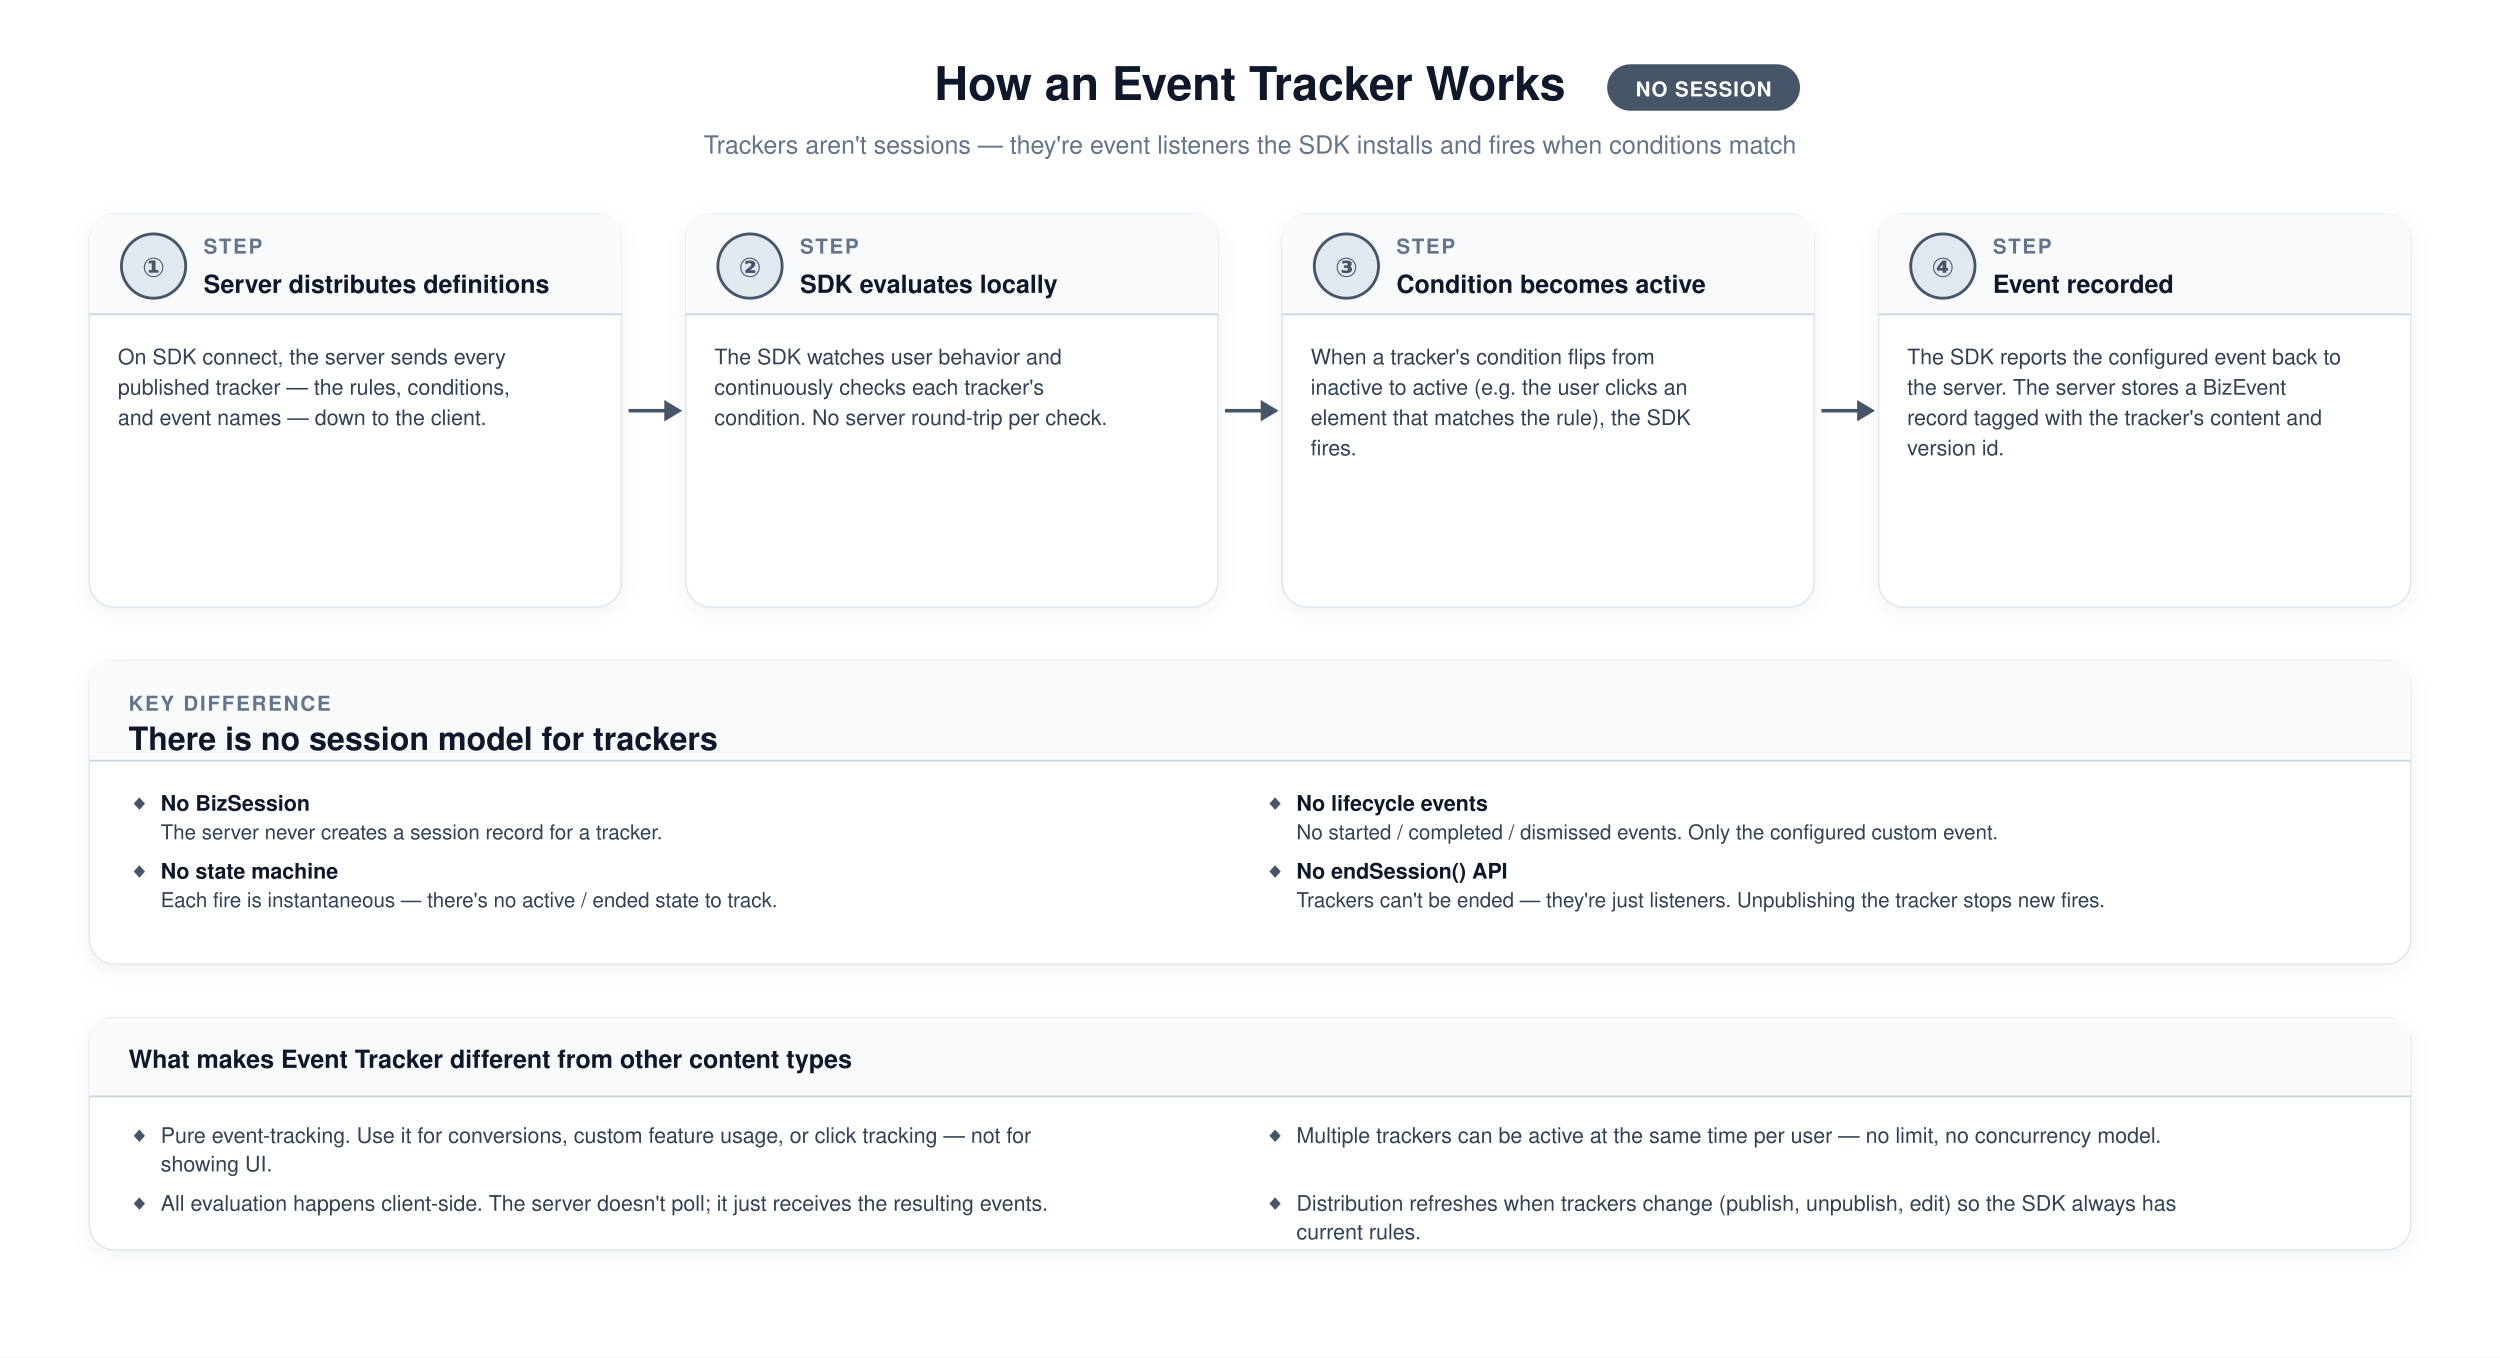
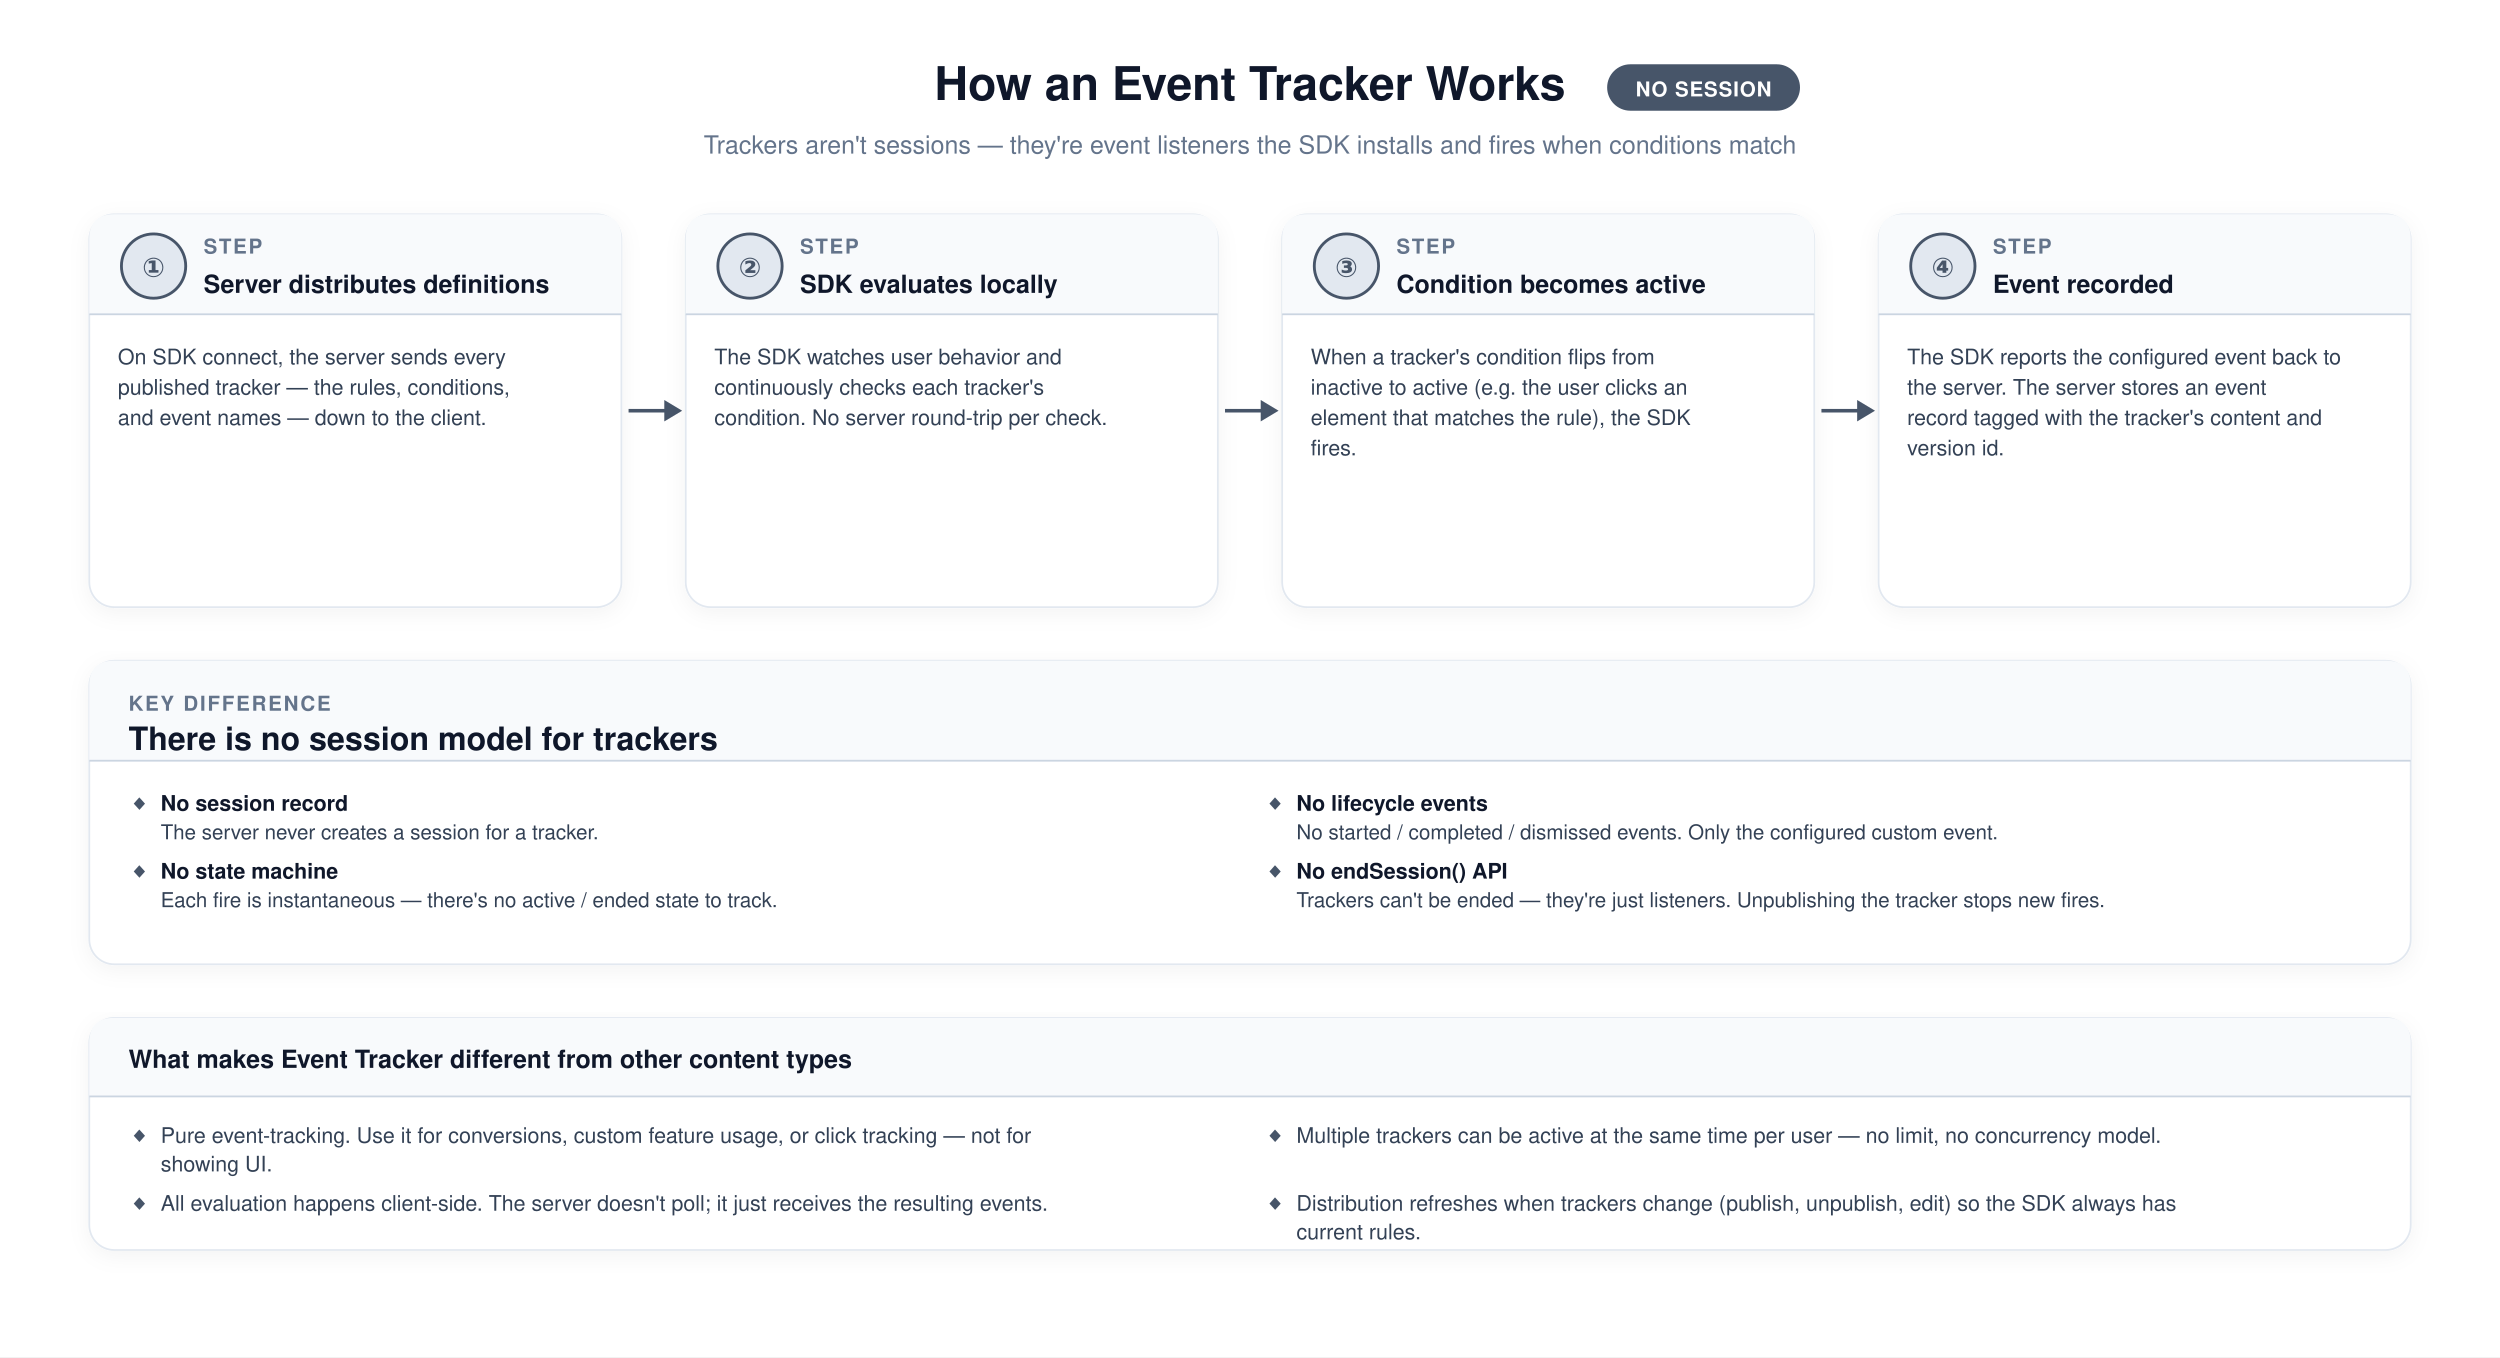
<svg xmlns="http://www.w3.org/2000/svg" viewBox="0 0 1400 760" width="1400" height="760">
  <style>
    text { font-family: 'Helvetica Neue', Helvetica, Arial, 'PingFang SC', 'Microsoft YaHei', sans-serif; }
  </style>
  <defs>
    <filter id="card-shadow" x="-5%" y="-5%" width="110%" height="115%">
      <feDropShadow dx="0" dy="3" stdDeviation="6" flood-color="#0f172a" flood-opacity="0.05" />
    </filter>
  </defs>
  <rect width="1400" height="760" fill="#ffffff" />
  <text x="700" y="56" text-anchor="middle" font-size="26" font-weight="700" fill="#0f172a">How an Event Tracker Works</text>
  <rect x="900" y="36" width="108" height="26" rx="13" fill="#475569" />
  <text x="954" y="54" text-anchor="middle" font-size="11.5" font-weight="700" fill="#ffffff" letter-spacing="0.5">NO SESSION</text>
  <text x="700" y="86" text-anchor="middle" font-size="14" fill="#64748b">Trackers aren't sessions — they're event listeners the SDK installs and fires when conditions match</text>
  <rect x="50" y="120" width="298" height="220" rx="14" fill="#ffffff" stroke="#e2e8f0" stroke-width="1" filter="url(#card-shadow)" />
  <path d="M 64 120 L 334 120 Q 348 120 348 134 L 348 176 L 50 176 L 50 134 Q 50 120 64 120 Z" fill="#f8fafc" stroke="none" />
  <line x1="50" y1="176" x2="348" y2="176" stroke="#cbd5e1" stroke-width="1" />
  <circle cx="86" cy="149" r="18" fill="#e2e8f0" stroke="#475569" stroke-width="1.6" />
  <text x="86" y="155" text-anchor="middle" font-size="15" font-weight="700" fill="#475569">①</text>
  <text x="114" y="142" font-size="11.5" font-weight="700" fill="#64748b" letter-spacing="1">STEP</text>
  <text x="114" y="164" font-size="14" font-weight="700" fill="#0f172a">Server distributes definitions</text>
  <text x="66" y="204" font-size="12" fill="#334155">On SDK connect, the server sends every</text>
  <text x="66" y="221" font-size="12" fill="#334155">published tracker — the rules, conditions,</text>
  <text x="66" y="238" font-size="12" fill="#334155">and event names — down to the client.</text>
  <line x1="352" y1="230" x2="374" y2="230" stroke="#475569" stroke-width="2" />
  <polygon points="372,224 372,236 382,230" fill="#475569" />
  <rect x="384" y="120" width="298" height="220" rx="14" fill="#ffffff" stroke="#e2e8f0" stroke-width="1" filter="url(#card-shadow)" />
  <path d="M 398 120 L 668 120 Q 682 120 682 134 L 682 176 L 384 176 L 384 134 Q 384 120 398 120 Z" fill="#f8fafc" stroke="none" />
  <line x1="384" y1="176" x2="682" y2="176" stroke="#cbd5e1" stroke-width="1" />
  <circle cx="420" cy="149" r="18" fill="#e2e8f0" stroke="#475569" stroke-width="1.6" />
  <text x="420" y="155" text-anchor="middle" font-size="15" font-weight="700" fill="#475569">②</text>
  <text x="448" y="142" font-size="11.5" font-weight="700" fill="#64748b" letter-spacing="1">STEP</text>
  <text x="448" y="164" font-size="14" font-weight="700" fill="#0f172a">SDK evaluates locally</text>
  <text x="400" y="204" font-size="12" fill="#334155">The SDK watches user behavior and</text>
  <text x="400" y="221" font-size="12" fill="#334155">continuously checks each tracker's</text>
  <text x="400" y="238" font-size="12" fill="#334155">condition. No server round-trip per check.</text>
  <line x1="686" y1="230" x2="708" y2="230" stroke="#475569" stroke-width="2" />
  <polygon points="706,224 706,236 716,230" fill="#475569" />
  <rect x="718" y="120" width="298" height="220" rx="14" fill="#ffffff" stroke="#e2e8f0" stroke-width="1" filter="url(#card-shadow)" />
  <path d="M 732 120 L 1002 120 Q 1016 120 1016 134 L 1016 176 L 718 176 L 718 134 Q 718 120 732 120 Z" fill="#f8fafc" stroke="none" />
  <line x1="718" y1="176" x2="1016" y2="176" stroke="#cbd5e1" stroke-width="1" />
  <circle cx="754" cy="149" r="18" fill="#e2e8f0" stroke="#475569" stroke-width="1.6" />
  <text x="754" y="155" text-anchor="middle" font-size="15" font-weight="700" fill="#475569">③</text>
  <text x="782" y="142" font-size="11.5" font-weight="700" fill="#64748b" letter-spacing="1">STEP</text>
  <text x="782" y="164" font-size="14" font-weight="700" fill="#0f172a">Condition becomes active</text>
  <text x="734" y="204" font-size="12" fill="#334155">When a tracker's condition flips from</text>
  <text x="734" y="221" font-size="12" fill="#334155">inactive to active (e.g. the user clicks an</text>
  <text x="734" y="238" font-size="12" fill="#334155">element that matches the rule), the SDK</text>
  <text x="734" y="255" font-size="12" fill="#334155">fires.</text>
  <line x1="1020" y1="230" x2="1042" y2="230" stroke="#475569" stroke-width="2" />
  <polygon points="1040,224 1040,236 1050,230" fill="#475569" />
  <rect x="1052" y="120" width="298" height="220" rx="14" fill="#ffffff" stroke="#e2e8f0" stroke-width="1" filter="url(#card-shadow)" />
  <path d="M 1066 120 L 1336 120 Q 1350 120 1350 134 L 1350 176 L 1052 176 L 1052 134 Q 1052 120 1066 120 Z" fill="#f8fafc" stroke="none" />
  <line x1="1052" y1="176" x2="1350" y2="176" stroke="#cbd5e1" stroke-width="1" />
  <circle cx="1088" cy="149" r="18" fill="#e2e8f0" stroke="#475569" stroke-width="1.6" />
  <text x="1088" y="155" text-anchor="middle" font-size="15" font-weight="700" fill="#475569">④</text>
  <text x="1116" y="142" font-size="11.5" font-weight="700" fill="#64748b" letter-spacing="1">STEP</text>
  <text x="1116" y="164" font-size="14" font-weight="700" fill="#0f172a">Event recorded</text>
  <text x="1068" y="204" font-size="12" fill="#334155">The SDK reports the configured event back to</text>
-   <text x="1068" y="221" font-size="12" fill="#334155">the server. The server stores a BizEvent</text>
+   <text x="1068" y="221" font-size="12" fill="#334155">the server. The server stores an event</text>
  <text x="1068" y="238" font-size="12" fill="#334155">record tagged with the tracker's content and</text>
  <text x="1068" y="255" font-size="12" fill="#334155">version id.</text>
  <rect x="50" y="370" width="1300" height="170" rx="14" fill="#ffffff" stroke="#e2e8f0" stroke-width="1" filter="url(#card-shadow)" />
  <path d="M 64 370 L 1336 370 Q 1350 370 1350 384 L 1350 426 L 50 426 L 50 384 Q 50 370 64 370 Z" fill="#f8fafc" stroke="none" />
  <line x1="50" y1="426" x2="1350" y2="426" stroke="#cbd5e1" stroke-width="1" />
  <text x="72" y="398" font-size="11.5" font-weight="700" fill="#64748b" letter-spacing="1">KEY DIFFERENCE</text>
  <text x="72" y="420" font-size="18" font-weight="700" fill="#0f172a">There is no session model for trackers</text>
  <text x="72" y="454" font-size="12" fill="#475569">◆</text>
-   <text x="90" y="454" font-size="12" font-weight="700" fill="#0f172a">No BizSession</text>
-   <text x="90" y="470" font-size="11.5" fill="#334155">The server never creates a session record for a tracker.</text>
+   <text x="90" y="454" font-size="12" font-weight="700" fill="#0f172a">No session record</text>
+   <text x="90" y="470" font-size="11.5" fill="#334155">The server never creates a session for a tracker.</text>
  <text x="72" y="492" font-size="12" fill="#475569">◆</text>
  <text x="90" y="492" font-size="12" font-weight="700" fill="#0f172a">No state machine</text>
  <text x="90" y="508" font-size="11.5" fill="#334155">Each fire is instantaneous — there's no active / ended state to track.</text>
  <text x="708" y="454" font-size="12" fill="#475569">◆</text>
  <text x="726" y="454" font-size="12" font-weight="700" fill="#0f172a">No lifecycle events</text>
  <text x="726" y="470" font-size="11.5" fill="#334155">No started / completed / dismissed events. Only the configured custom event.</text>
  <text x="708" y="492" font-size="12" fill="#475569">◆</text>
  <text x="726" y="492" font-size="12" font-weight="700" fill="#0f172a">No endSession() API</text>
  <text x="726" y="508" font-size="11.5" fill="#334155">Trackers can't be ended — they're just listeners. Unpublishing the tracker stops new fires.</text>
  <rect x="50" y="570" width="1300" height="130" rx="14" fill="#ffffff" stroke="#e2e8f0" stroke-width="1" filter="url(#card-shadow)" />
  <path d="M 64 570 L 1336 570 Q 1350 570 1350 584 L 1350 614 L 50 614 L 50 584 Q 50 570 64 570 Z" fill="#f8fafc" stroke="none" />
  <line x1="50" y1="614" x2="1350" y2="614" stroke="#cbd5e1" stroke-width="1" />
  <text x="72" y="598" font-size="14" font-weight="700" fill="#0f172a">What makes Event Tracker different from other content types</text>
  <text x="72" y="640" font-size="12" fill="#475569">◆</text>
  <text x="90" y="640" font-size="12" fill="#334155">Pure event-tracking. Use it for conversions, custom feature usage, or click tracking — not for</text>
  <text x="90" y="656" font-size="12" fill="#334155">showing UI.</text>
  <text x="72" y="678" font-size="12" fill="#475569">◆</text>
  <text x="90" y="678" font-size="12" fill="#334155">All evaluation happens client-side. The server doesn't poll; it just receives the resulting events.</text>
  <text x="708" y="640" font-size="12" fill="#475569">◆</text>
  <text x="726" y="640" font-size="12" fill="#334155">Multiple trackers can be active at the same time per user — no limit, no concurrency model.</text>
  <text x="708" y="678" font-size="12" fill="#475569">◆</text>
  <text x="726" y="678" font-size="12" fill="#334155">Distribution refreshes when trackers change (publish, unpublish, edit) so the SDK always has</text>
  <text x="726" y="694" font-size="12" fill="#334155">current rules.</text>
</svg>
